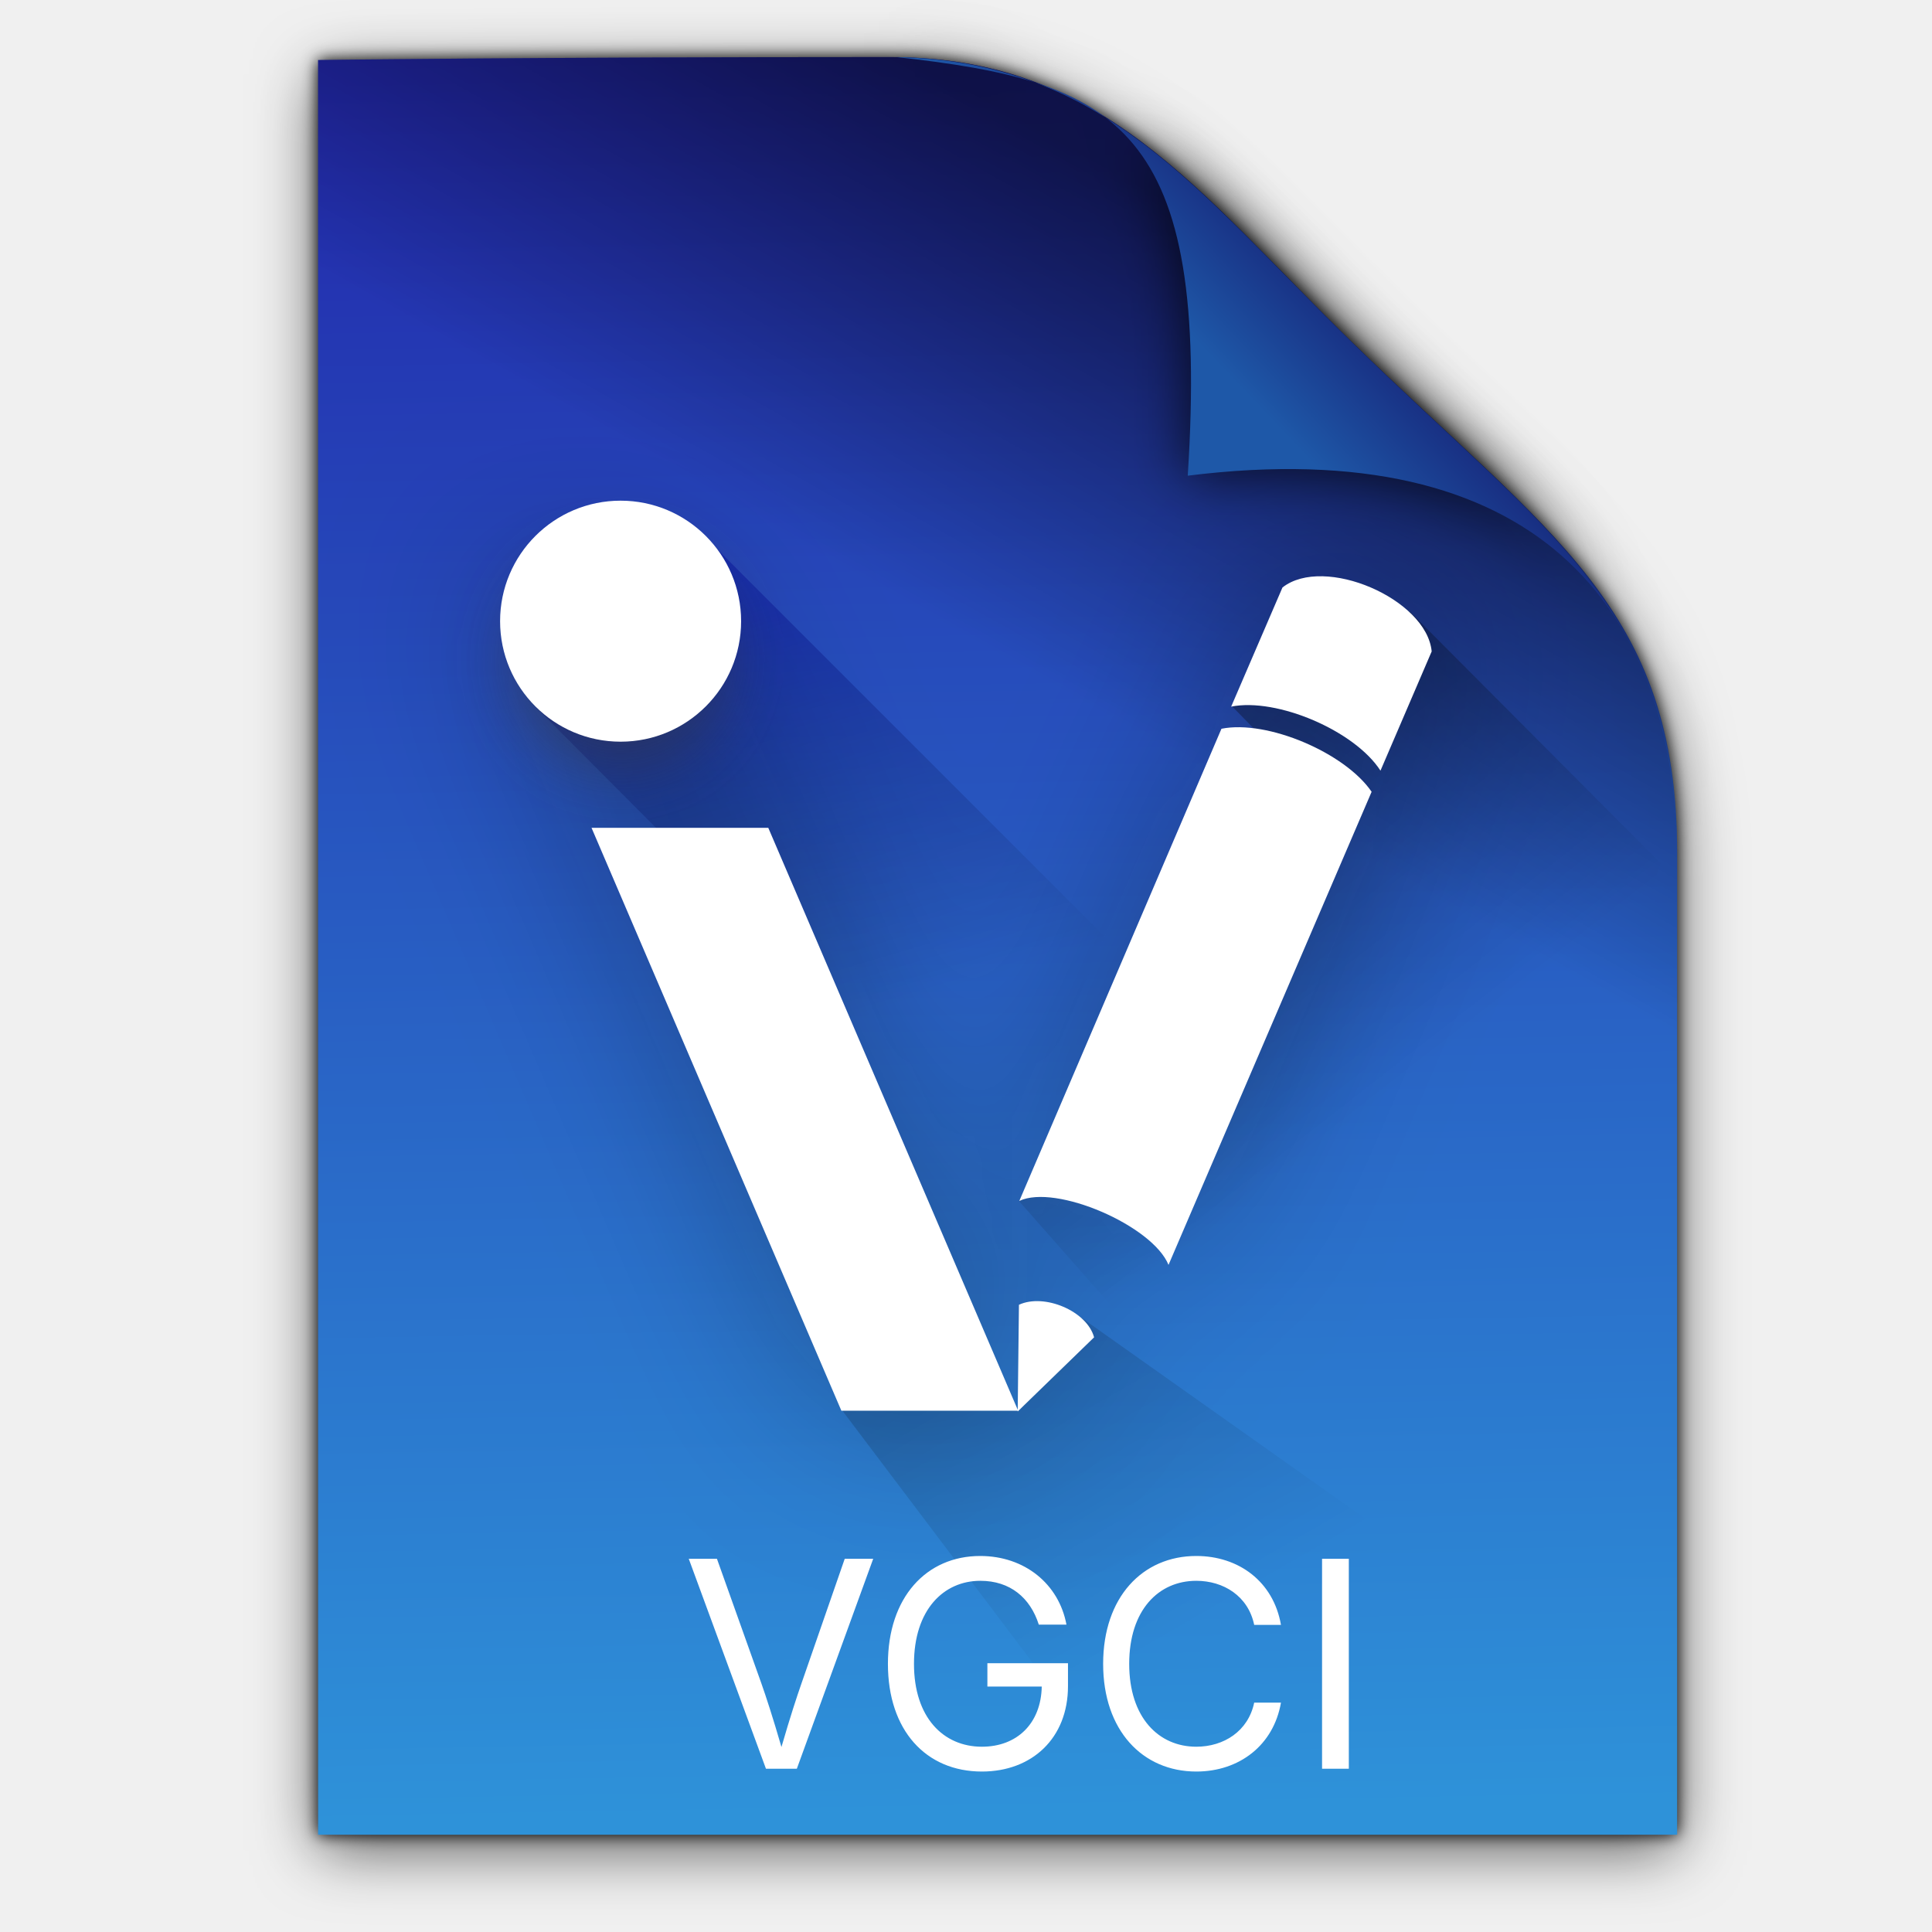
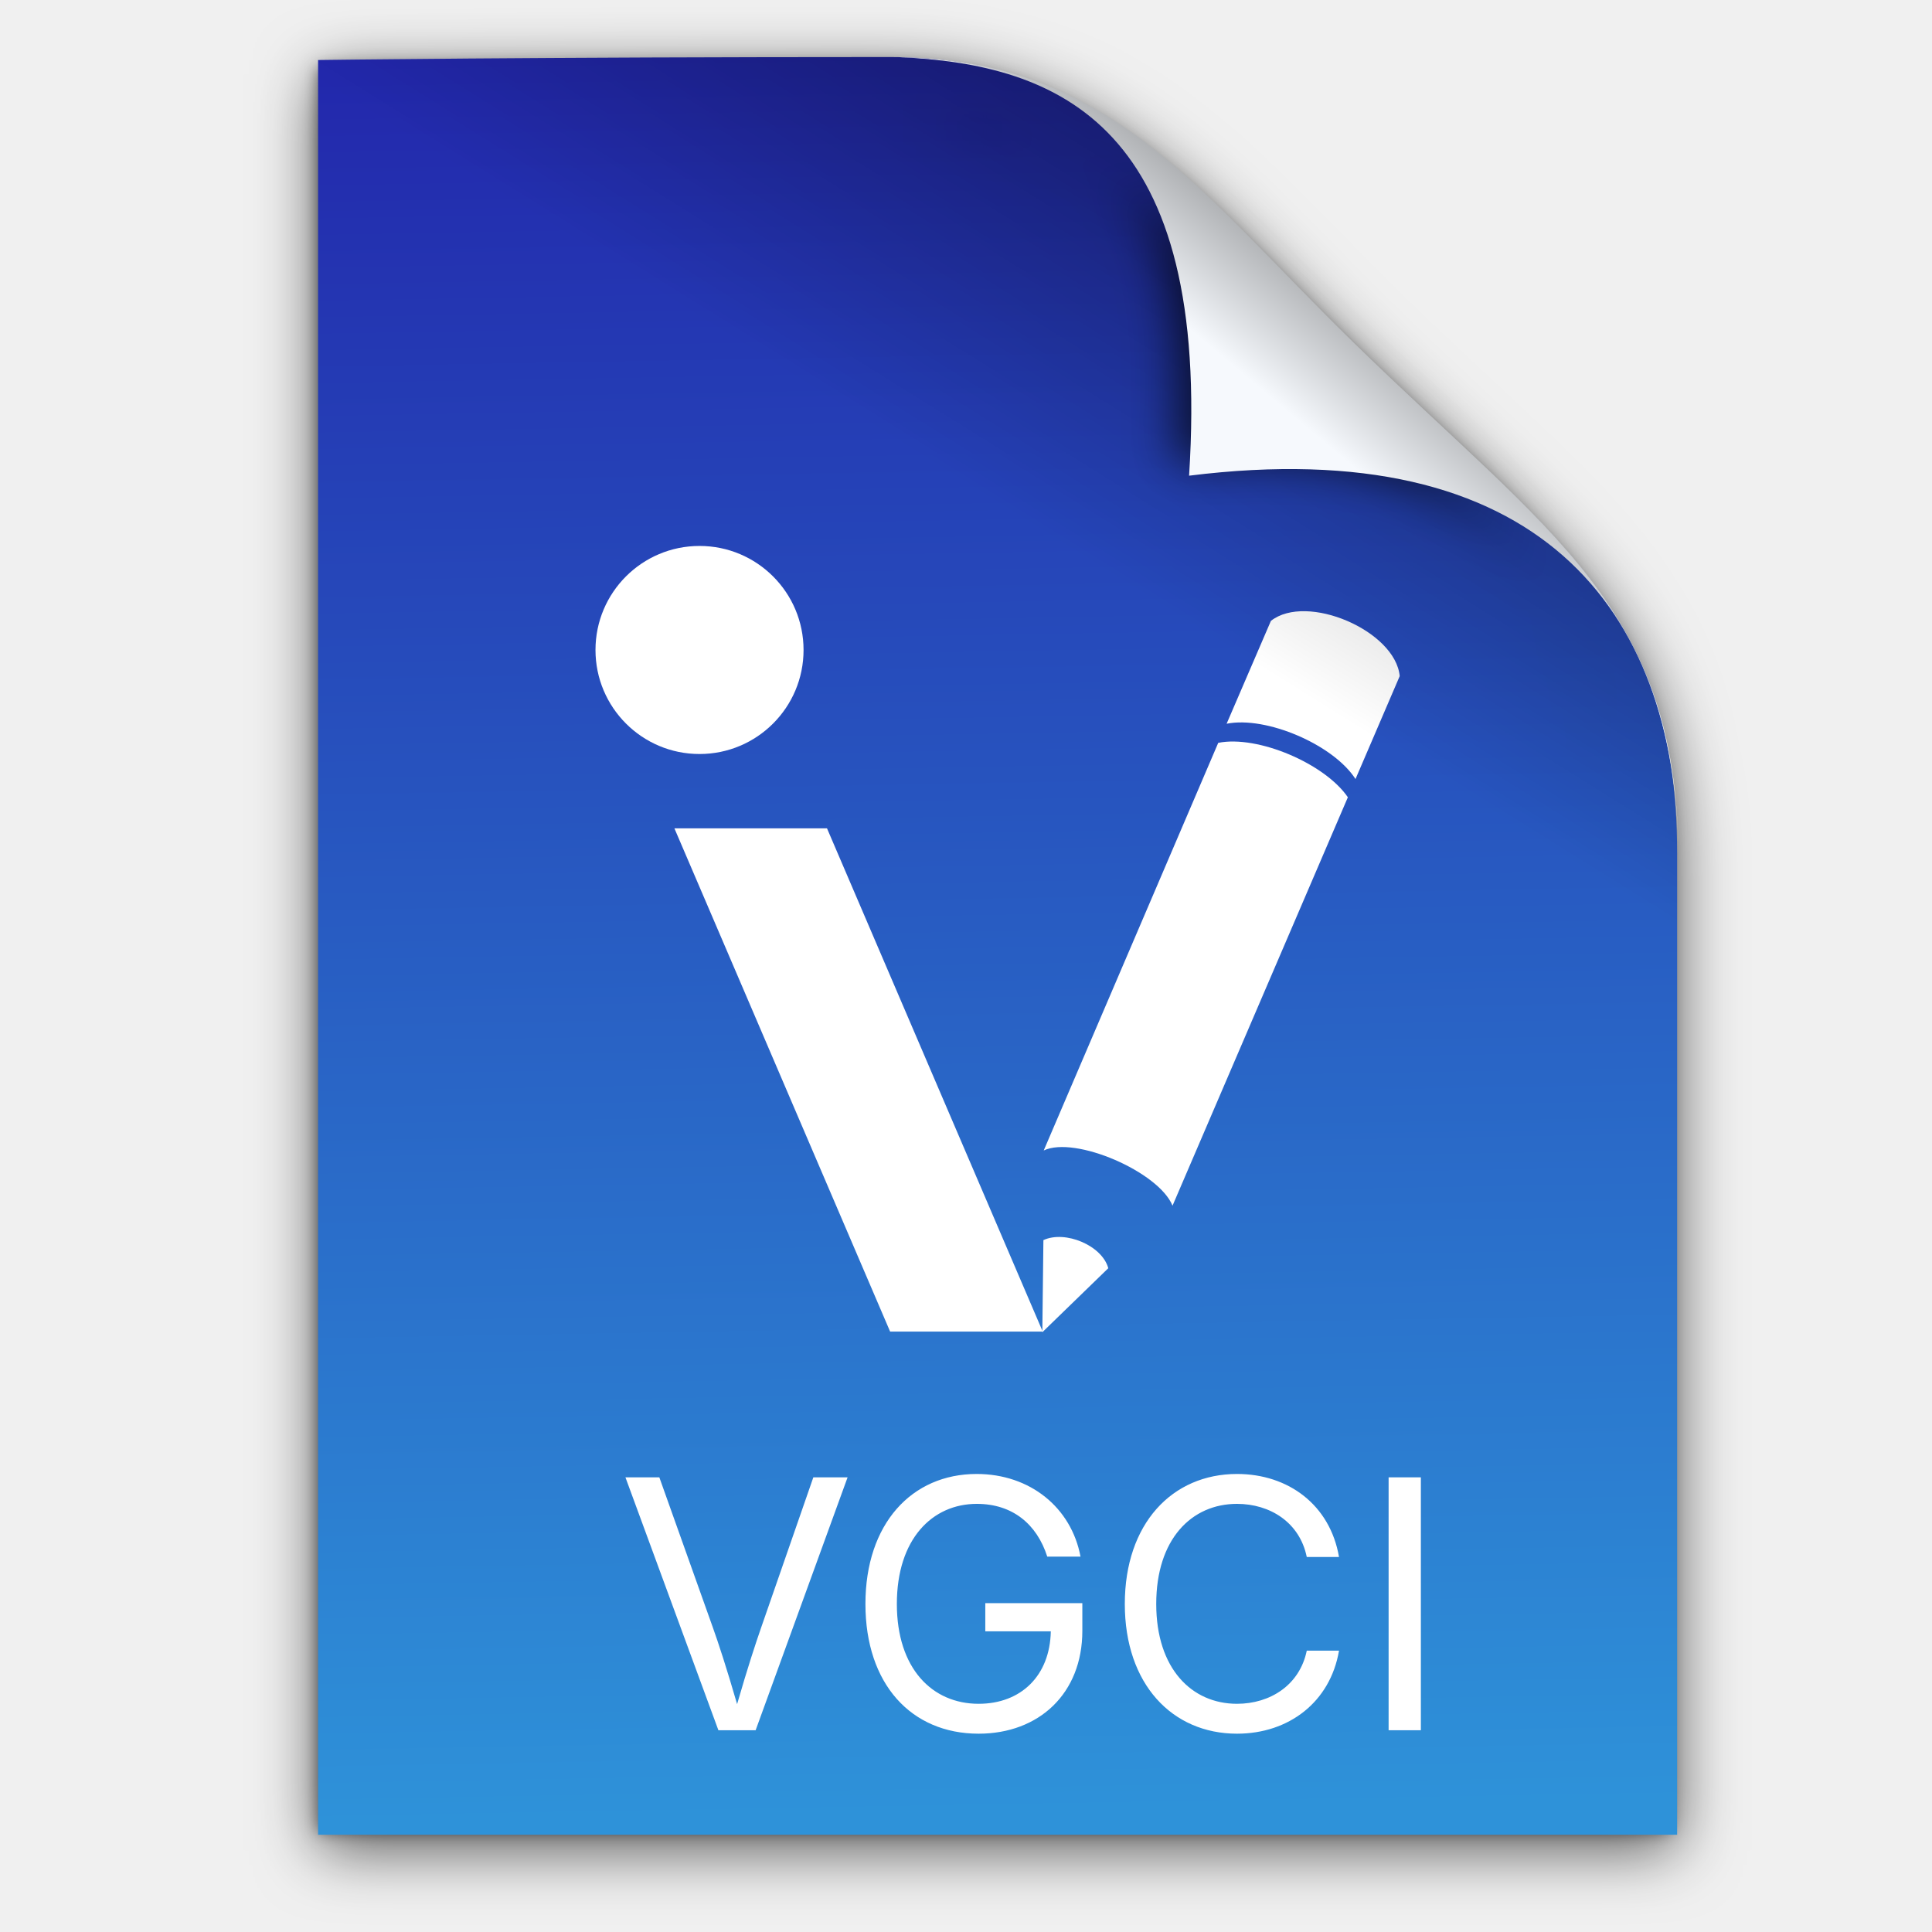
<svg xmlns="http://www.w3.org/2000/svg" xmlns:xlink="http://www.w3.org/1999/xlink" id="svg8" version="1.1" viewBox="0 0 512 512" height="512" width="512">
  <defs id="defs2">
    <linearGradient id="linearGradient4804">
      <stop id="stop4800" offset="0" style="stop-color:#000000;stop-opacity:0.578" />
      <stop id="stop4802" offset="1" style="stop-color:#000000;stop-opacity:0" />
    </linearGradient>
    <linearGradient id="linearGradient4794">
-       <stop style="stop-color:#1e58a8;stop-opacity:1" offset="0" id="stop4790" />
-       <stop style="stop-color:#141167;stop-opacity:1" offset="1" id="stop4792" />
-     </linearGradient>
-     <linearGradient id="linearGradient10584">
-       <stop id="stop10580" offset="0" style="stop-color:#0005bf;stop-opacity:1" />
-       <stop id="stop10582" offset="1" style="stop-color:#000000;stop-opacity:0" />
+       <stop style="stop-color:#f6f9fd;stop-opacity:1" offset="0" id="stop4790" />
+       <stop style="stop-color:#0b0b0b;stop-opacity:1" offset="1" id="stop4792" />
    </linearGradient>
    <radialGradient r="79.374" fy="448.053" fx="455.062" cy="448.053" cx="455.062" gradientTransform="matrix(1.006095,0.01286791,-0.011364,0.8886413,687.6422,-60.10808)" gradientUnits="userSpaceOnUse" id="radialGradient9708" xlink:href="#linearGradient9014" />
    <linearGradient id="linearGradient9014">
      <stop id="stop9010" offset="0" style="stop-color:#2e92d9;stop-opacity:1" />
      <stop id="stop9012" offset="1" style="stop-color:#211ca7;stop-opacity:1" />
    </linearGradient>
-     <linearGradient y2="726.797" x2="1456.402" y1="691.075" x1="1445.839" gradientTransform="matrix(4.265225,0,0,4.265225,-5932.908,-2846.275)" gradientUnits="userSpaceOnUse" id="linearGradient9710" xlink:href="#linearGradient10584" />
-     <linearGradient id="linearGradient6365">
-       <stop style="stop-color:#000000;stop-opacity:1" offset="0" id="stop6361" />
-       <stop style="stop-color:#000000;stop-opacity:0" offset="1" id="stop6363" />
-     </linearGradient>
-     <filter height="1.708" y="-0.354" width="1.708" x="-0.354" id="filter7327-1" style="color-interpolation-filters:sRGB">
-       <feGaussianBlur id="feGaussianBlur7329-9" stdDeviation="2.209" />
-     </filter>
-     <linearGradient y2="725.92" x2="1446.563" y1="693.513" x1="1421.288" gradientTransform="matrix(4.265225,0,0,4.265225,-5756.488,-2842.277)" gradientUnits="userSpaceOnUse" id="linearGradient9712" xlink:href="#linearGradient6365" />
-     <linearGradient y2="717.224" x2="1444.9" y1="657.767" x1="1410.616" gradientTransform="matrix(4.265225,0,0,4.265225,-5825.123,-2642.014)" gradientUnits="userSpaceOnUse" id="linearGradient9714" xlink:href="#linearGradient6365" />
-     <filter style="color-interpolation-filters:sRGB" id="filter1200" x="-0.226" width="1.451" y="-0.256" height="1.513">
-       <feGaussianBlur stdDeviation="3.374" id="feGaussianBlur1202" />
-     </filter>
    <linearGradient xlink:href="#linearGradient9014" id="linearGradient4693" x1="245.658" y1="480.482" x2="236.688" y2="-34.381" gradientUnits="userSpaceOnUse" gradientTransform="translate(7.73398)" />
-     <linearGradient xlink:href="#linearGradient4794" id="linearGradient4788" x1="326.603" y1="108.628" x2="367.687" y2="69.566" gradientUnits="userSpaceOnUse" gradientTransform="translate(7.73398)" />
-     <linearGradient xlink:href="#linearGradient4804" id="linearGradient4798" gradientUnits="userSpaceOnUse" x1="342.533" y1="75.794" x2="280.438" y2="186.713" gradientTransform="translate(7.73398)" />
+     <linearGradient xlink:href="#linearGradient4794" id="linearGradient4788" x1="329.918" y1="106.419" x2="396.058" y2="27.814" gradientUnits="userSpaceOnUse" gradientTransform="translate(8.087534)" />
+     <linearGradient xlink:href="#linearGradient4804" id="linearGradient4798" gradientUnits="userSpaceOnUse" x1="413.533" y1="21.794" x2="319.438" y2="172.713" gradientTransform="translate(7.73398)" />
    <filter style="color-interpolation-filters:sRGB" id="filter5482" x="-0.086" width="1.172" y="-0.084" height="1.169">
      <feGaussianBlur stdDeviation="7.417" id="feGaussianBlur5484" />
    </filter>
    <filter style="color-interpolation-filters:sRGB" id="filter5524" x="-0.014" width="1.028" y="-0.011" height="1.021">
      <feGaussianBlur stdDeviation="2.078" id="feGaussianBlur5526" />
    </filter>
    <filter style="color-interpolation-filters:sRGB" id="filter5632" x="-0.055" width="1.111" y="-0.042" height="1.085">
      <feGaussianBlur stdDeviation="8.312" id="feGaussianBlur5634" />
    </filter>
  </defs>
-   <path style="fill:#000000;fill-opacity:1;stroke:none;stroke-width:1px;stroke-linecap:butt;stroke-linejoin:miter;stroke-opacity:1;filter:url(#filter5524)" d="M 84.296,15.906 V 486.219 H 444.453 V 226.062 c 0,-65.246 -33.464,-83.922 -86.16,-135.362 -41.286,-40.302 -65.917,-75.575 -122.434,-75.575 -95.312,0 -151.562,0.781 -151.562,0.781 z" id="path5486" />
+   <path style="opacity:0.551;fill:#000000;fill-opacity:1;stroke:none;stroke-width:1px;stroke-linecap:butt;stroke-linejoin:miter;stroke-opacity:1;filter:url(#filter5524)" d="M 82.296,17.906 V 488.219 H 442.453 V 228.062 c 0,-65.246 -33.286,-84.456 -85.982,-135.896 C 315.185,51.864 290.376,17.125 233.859,17.125 c -95.312,0 -151.562,0.781 -151.562,0.781 z" id="path5486" transform="matrix(0.9942708,0,0,0.994119,2.563862,0.07175969)" />
  <path style="opacity:0.619;fill:#000000;fill-opacity:1;stroke:none;stroke-width:1px;stroke-linecap:butt;stroke-linejoin:miter;stroke-opacity:1;filter:url(#filter5632)" d="M 84.296,19.906 V 490.219 H 444.453 V 230.062 c 0,-65.246 -33.464,-83.922 -86.16,-135.362 -41.286,-40.302 -65.917,-75.575 -122.434,-75.575 -95.312,0 -151.562,0.781 -151.562,0.781 z" id="path4810" />
  <path style="fill:url(#linearGradient4693);fill-opacity:1;stroke:none;stroke-width:1px;stroke-linecap:butt;stroke-linejoin:miter;stroke-opacity:1" d="M 84.296,15.906 V 486.219 H 444.453 V 226.062 c 0,-65.246 -33.464,-83.922 -86.16,-135.362 -41.286,-40.302 -65.917,-75.575 -122.434,-75.575 -95.312,0 -151.562,0.781 -151.562,0.781 z" id="path163" />
-   <path style="opacity:0.735;fill:#000000;fill-opacity:1;stroke:none;stroke-width:1px;stroke-linecap:butt;stroke-linejoin:miter;stroke-opacity:1;filter:url(#filter5482)" d="m 314.765,126.062 c 92.363,-11.505 128.859,34.889 129.688,100 C 443.718,160.704 410.989,142.14 358.293,90.7 317.007,50.398 292.929,16.23 237.516,15.125 c 58.805,6.433 83.192,18.389 77.249,110.938 z" id="path5068" />
-   <g style="display:inline;opacity:0.3;fill:#040404;fill-opacity:1;stroke-width:1.263;filter:url(#filter1200)" transform="matrix(7.008386,0,0,7.0088,-1228.696,-182.5442)" id="g9676">
-     <path style="color:#000000;clip-rule:nonzero;display:inline;overflow:visible;visibility:visible;opacity:1;isolation:auto;mix-blend-mode:normal;color-interpolation:sRGB;color-interpolation-filters:linearRGB;solid-color:#000000;solid-opacity:1;fill:#040404;fill-opacity:1;fill-rule:evenodd;stroke:none;stroke-width:5.429px;stroke-linecap:butt;stroke-linejoin:miter;stroke-miterlimit:4;stroke-dasharray:none;stroke-dashoffset:0;stroke-opacity:1;marker:none;marker-start:none;marker-mid:none;marker-end:none;color-rendering:auto;image-rendering:auto;shape-rendering:auto;text-rendering:auto;enable-background:accumulate" d="m 193.563,47.855 h 6.684 l 13.57,31.53 h -6.684 z" id="path9666" />
-     <g style="color:#000000;clip-rule:nonzero;display:inline;overflow:visible;visibility:visible;opacity:1;isolation:auto;mix-blend-mode:normal;color-interpolation:sRGB;color-interpolation-filters:linearRGB;solid-color:#000000;solid-opacity:1;fill:#040404;fill-opacity:1;fill-rule:evenodd;stroke:none;stroke-width:5.364px;stroke-linecap:butt;stroke-linejoin:miter;stroke-miterlimit:4;stroke-dasharray:none;stroke-dashoffset:0;stroke-opacity:1;marker:none;marker-start:none;marker-mid:none;marker-end:none;color-rendering:auto;image-rendering:auto;shape-rendering:auto;text-rendering:auto;enable-background:accumulate" id="g9674" transform="matrix(-0.3448188,-0.3579318,-0.3579318,0.3448188,418.4445,-72.71623)">
-       <path style="color:#000000;clip-rule:nonzero;display:inline;overflow:visible;visibility:visible;opacity:1;isolation:auto;mix-blend-mode:normal;color-interpolation:sRGB;color-interpolation-filters:linearRGB;solid-color:#000000;solid-opacity:1;fill:#040404;fill-opacity:1;fill-rule:evenodd;stroke:none;stroke-width:5.364px;stroke-linecap:butt;stroke-linejoin:miter;stroke-miterlimit:4;stroke-dasharray:none;stroke-dashoffset:0;stroke-opacity:1;marker:none;marker-start:none;marker-mid:none;marker-end:none;color-rendering:auto;image-rendering:auto;shape-rendering:auto;text-rendering:auto;enable-background:accumulate" d="m 85.02,446.1 -3.83,9.1 c 3.53,-0.7 9.47,1.8 11.39,4.8 l 3.82,-9.1 c -0.4,-4 -8.23,-7.3 -11.38,-4.8 z" id="path9668" />
-       <path id="path9670" d="m 65.3,492.9 c 2.99,-1.2 10.41,1.9 11.38,4.8 l 15.2,-36 c -1.92,-3 -7.85,-5.5 -11.38,-4.9 z" style="color:#000000;clip-rule:nonzero;display:inline;overflow:visible;visibility:visible;opacity:1;isolation:auto;mix-blend-mode:normal;color-interpolation:sRGB;color-interpolation-filters:linearRGB;solid-color:#000000;solid-opacity:1;fill:#040404;fill-opacity:1;fill-rule:evenodd;stroke:none;stroke-width:5.364px;stroke-linecap:butt;stroke-linejoin:miter;stroke-miterlimit:4;stroke-dasharray:none;stroke-dashoffset:0;stroke-opacity:1;marker:none;marker-start:none;marker-mid:none;marker-end:none;color-rendering:auto;image-rendering:auto;shape-rendering:auto;text-rendering:auto;enable-background:accumulate" />
-       <path style="color:#000000;clip-rule:nonzero;display:inline;overflow:visible;visibility:visible;opacity:1;isolation:auto;mix-blend-mode:normal;color-interpolation:sRGB;color-interpolation-filters:linearRGB;solid-color:#000000;solid-opacity:1;fill:#040404;fill-opacity:1;fill-rule:evenodd;stroke:none;stroke-width:5.364px;stroke-linecap:butt;stroke-linejoin:miter;stroke-miterlimit:4;stroke-dasharray:none;stroke-dashoffset:0;stroke-opacity:1;marker:none;marker-start:none;marker-mid:none;marker-end:none;color-rendering:auto;image-rendering:auto;shape-rendering:auto;text-rendering:auto;enable-background:accumulate" d="m 65.26,500.8 c 1.82,-1 5.06,0.4 5.75,2.4 l -5.78,5.7 z" id="path9672" />
+   <g id="g5643" transform="translate(-8.47198,12)">
+     <g style="display:inline;opacity:1;stroke-width:1.263" transform="matrix(6.050208,0,0,6.050565,-1008.837,-139.4468)" id="g9696">
+       <path style="color:#000000;clip-rule:nonzero;display:inline;overflow:visible;visibility:visible;opacity:1;isolation:auto;mix-blend-mode:normal;color-interpolation:sRGB;color-interpolation-filters:linearRGB;solid-color:#000000;solid-opacity:1;fill:#ffffff;fill-opacity:1;fill-rule:evenodd;stroke:none;stroke-width:5.429px;stroke-linecap:butt;stroke-linejoin:miter;stroke-miterlimit:4;stroke-dasharray:none;stroke-dashoffset:0;stroke-opacity:1;marker:none;marker-start:none;marker-mid:none;marker-end:none;color-rendering:auto;image-rendering:auto;shape-rendering:auto;text-rendering:auto;enable-background:accumulate" d="m 197.685,57.345 h 6.684 l 9.448,22.04 h -6.684 z" id="path9686" />
+       <g style="color:#000000;clip-rule:nonzero;display:inline;overflow:visible;visibility:visible;opacity:1;isolation:auto;mix-blend-mode:normal;color-interpolation:sRGB;color-interpolation-filters:linearRGB;solid-color:#000000;solid-opacity:1;fill:#ffffff;fill-opacity:1;fill-rule:evenodd;stroke:none;stroke-width:5.364px;stroke-linecap:butt;stroke-linejoin:miter;stroke-miterlimit:4;stroke-dasharray:none;stroke-dashoffset:0;stroke-opacity:1;marker:none;marker-start:none;marker-mid:none;marker-end:none;color-rendering:auto;image-rendering:auto;shape-rendering:auto;text-rendering:auto;enable-background:accumulate" id="g9694" transform="matrix(-0.3448188,-0.3579318,-0.3579318,0.3448188,418.4445,-72.71623)">
+         <path style="color:#000000;clip-rule:nonzero;display:inline;overflow:visible;visibility:visible;opacity:1;isolation:auto;mix-blend-mode:normal;color-interpolation:sRGB;color-interpolation-filters:linearRGB;solid-color:#000000;solid-opacity:1;fill:#ffffff;fill-opacity:1;fill-rule:evenodd;stroke:none;stroke-width:5.364px;stroke-linecap:butt;stroke-linejoin:miter;stroke-miterlimit:4;stroke-dasharray:none;stroke-dashoffset:0;stroke-opacity:1;marker:none;marker-start:none;marker-mid:none;marker-end:none;color-rendering:auto;image-rendering:auto;shape-rendering:auto;text-rendering:auto;enable-background:accumulate" d="m 85.02,446.1 -3.83,9.1 c 3.53,-0.7 9.47,1.8 11.39,4.8 l 3.82,-9.1 c -0.4,-4 -8.23,-7.3 -11.38,-4.8 z" id="path9688" />
+         <path id="path9690" d="m 65.3,492.9 c 2.99,-1.2 10.41,1.9 11.38,4.8 l 15.2,-36 c -1.92,-3 -7.85,-5.5 -11.38,-4.9 z" style="color:#000000;clip-rule:nonzero;display:inline;overflow:visible;visibility:visible;opacity:1;isolation:auto;mix-blend-mode:normal;color-interpolation:sRGB;color-interpolation-filters:linearRGB;solid-color:#000000;solid-opacity:1;fill:#ffffff;fill-opacity:1;fill-rule:evenodd;stroke:none;stroke-width:5.364px;stroke-linecap:butt;stroke-linejoin:miter;stroke-miterlimit:4;stroke-dasharray:none;stroke-dashoffset:0;stroke-opacity:1;marker:none;marker-start:none;marker-mid:none;marker-end:none;color-rendering:auto;image-rendering:auto;shape-rendering:auto;text-rendering:auto;enable-background:accumulate" />
+         <path style="color:#000000;clip-rule:nonzero;display:inline;overflow:visible;visibility:visible;opacity:1;isolation:auto;mix-blend-mode:normal;color-interpolation:sRGB;color-interpolation-filters:linearRGB;solid-color:#000000;solid-opacity:1;fill:#ffffff;fill-opacity:1;fill-rule:evenodd;stroke:none;stroke-width:5.364px;stroke-linecap:butt;stroke-linejoin:miter;stroke-miterlimit:4;stroke-dasharray:none;stroke-dashoffset:0;stroke-opacity:1;marker:none;marker-start:none;marker-mid:none;marker-end:none;color-rendering:auto;image-rendering:auto;shape-rendering:auto;text-rendering:auto;enable-background:accumulate" d="m 65.26,500.8 c 1.82,-1 5.06,0.4 5.75,2.4 l -5.78,5.7 z" id="path9692" />
+       </g>
    </g>
+     <circle r="27.57" cy="160.252" cx="193.852" id="circle9700" style="opacity:1;vector-effect:none;fill:#ffffff;fill-opacity:1;fill-rule:evenodd;stroke:none;stroke-width:24.232;stroke-linecap:butt;stroke-linejoin:miter;stroke-miterlimit:4;stroke-dasharray:none;stroke-dashoffset:0;stroke-opacity:1;marker:none;marker-start:none;marker-mid:none;marker-end:none;paint-order:normal" />
  </g>
-   <path style="opacity:0.5;fill:url(#linearGradient9710);fill-opacity:1;stroke:none;stroke-width:3.999px;stroke-linecap:butt;stroke-linejoin:miter;stroke-opacity:1" d="M 187.162,142.636 312.794,268.268 267.735,372.873 189.457,235.05 142.28,187.695 Z" id="path9678" />
-   <circle transform="matrix(3.817762,0,0,3.817762,-4169.452,-1133.569)" r="7.488" cy="342.641" cx="1135.222" id="circle9680" style="opacity:0.48;vector-effect:none;fill:#393939;fill-opacity:1;fill-rule:evenodd;stroke:none;stroke-width:6.581;stroke-linecap:butt;stroke-linejoin:miter;stroke-miterlimit:4;stroke-dasharray:none;stroke-dashoffset:0;stroke-opacity:1;marker:none;marker-start:none;marker-mid:none;marker-end:none;paint-order:normal;filter:url(#filter7327-1)" />
-   <path id="path9682" d="M 373.67,162.126 440.061,228.751 423.121,279.89 337.718,480.876 302.854,355.504 270.109,318.365 340.995,201.996 326.601,187.267 Z" style="opacity:0.5;fill:url(#linearGradient9712);fill-opacity:1;stroke:none;stroke-width:3.999px;stroke-linecap:butt;stroke-linejoin:miter;stroke-opacity:1" />
-   <path id="path9684" d="m 286.668,349.27 123.179,87.177 -111.448,36.947 -75.294,-99.732 47.205,0.104 z" style="opacity:0.5;fill:url(#linearGradient9714);fill-opacity:1;stroke:none;stroke-width:3.999px;stroke-linecap:butt;stroke-linejoin:miter;stroke-opacity:1" />
  <path id="path4796" d="M 84.296,15.906 V 486.219 H 444.453 V 226.062 c 0,-65.246 -33.464,-83.922 -86.16,-135.362 -41.286,-40.302 -65.917,-75.575 -122.434,-75.575 -95.312,0 -151.562,0.781 -151.562,0.781 z" style="fill:url(#linearGradient4798);fill-opacity:1;stroke:none;stroke-width:1px;stroke-linecap:butt;stroke-linejoin:miter;stroke-opacity:1" />
-   <g id="g9696" transform="matrix(7.008386,0,0,7.0088,-1228.696,-182.5442)" style="display:inline;opacity:1;stroke-width:1.263">
-     <path id="path9686" d="m 197.685,57.345 h 6.684 l 9.448,22.04 h -6.684 z" style="color:#000000;clip-rule:nonzero;display:inline;overflow:visible;visibility:visible;opacity:1;isolation:auto;mix-blend-mode:normal;color-interpolation:sRGB;color-interpolation-filters:linearRGB;solid-color:#000000;solid-opacity:1;fill:#ffffff;fill-opacity:1;fill-rule:evenodd;stroke:none;stroke-width:5.429px;stroke-linecap:butt;stroke-linejoin:miter;stroke-miterlimit:4;stroke-dasharray:none;stroke-dashoffset:0;stroke-opacity:1;marker:none;marker-start:none;marker-mid:none;marker-end:none;color-rendering:auto;image-rendering:auto;shape-rendering:auto;text-rendering:auto;enable-background:accumulate" />
-     <g transform="matrix(-0.3448188,-0.3579318,-0.3579318,0.3448188,418.4445,-72.71623)" id="g9694" style="color:#000000;clip-rule:nonzero;display:inline;overflow:visible;visibility:visible;opacity:1;isolation:auto;mix-blend-mode:normal;color-interpolation:sRGB;color-interpolation-filters:linearRGB;solid-color:#000000;solid-opacity:1;fill:#ffffff;fill-opacity:1;fill-rule:evenodd;stroke:none;stroke-width:5.364px;stroke-linecap:butt;stroke-linejoin:miter;stroke-miterlimit:4;stroke-dasharray:none;stroke-dashoffset:0;stroke-opacity:1;marker:none;marker-start:none;marker-mid:none;marker-end:none;color-rendering:auto;image-rendering:auto;shape-rendering:auto;text-rendering:auto;enable-background:accumulate">
-       <path id="path9688" d="m 85.02,446.1 -3.83,9.1 c 3.53,-0.7 9.47,1.8 11.39,4.8 l 3.82,-9.1 c -0.4,-4 -8.23,-7.3 -11.38,-4.8 z" style="color:#000000;clip-rule:nonzero;display:inline;overflow:visible;visibility:visible;opacity:1;isolation:auto;mix-blend-mode:normal;color-interpolation:sRGB;color-interpolation-filters:linearRGB;solid-color:#000000;solid-opacity:1;fill:#ffffff;fill-opacity:1;fill-rule:evenodd;stroke:none;stroke-width:5.364px;stroke-linecap:butt;stroke-linejoin:miter;stroke-miterlimit:4;stroke-dasharray:none;stroke-dashoffset:0;stroke-opacity:1;marker:none;marker-start:none;marker-mid:none;marker-end:none;color-rendering:auto;image-rendering:auto;shape-rendering:auto;text-rendering:auto;enable-background:accumulate" />
-       <path style="color:#000000;clip-rule:nonzero;display:inline;overflow:visible;visibility:visible;opacity:1;isolation:auto;mix-blend-mode:normal;color-interpolation:sRGB;color-interpolation-filters:linearRGB;solid-color:#000000;solid-opacity:1;fill:#ffffff;fill-opacity:1;fill-rule:evenodd;stroke:none;stroke-width:5.364px;stroke-linecap:butt;stroke-linejoin:miter;stroke-miterlimit:4;stroke-dasharray:none;stroke-dashoffset:0;stroke-opacity:1;marker:none;marker-start:none;marker-mid:none;marker-end:none;color-rendering:auto;image-rendering:auto;shape-rendering:auto;text-rendering:auto;enable-background:accumulate" d="m 65.3,492.9 c 2.99,-1.2 10.41,1.9 11.38,4.8 l 15.2,-36 c -1.92,-3 -7.85,-5.5 -11.38,-4.9 z" id="path9690" />
-       <path id="path9692" d="m 65.26,500.8 c 1.82,-1 5.06,0.4 5.75,2.4 l -5.78,5.7 z" style="color:#000000;clip-rule:nonzero;display:inline;overflow:visible;visibility:visible;opacity:1;isolation:auto;mix-blend-mode:normal;color-interpolation:sRGB;color-interpolation-filters:linearRGB;solid-color:#000000;solid-opacity:1;fill:#ffffff;fill-opacity:1;fill-rule:evenodd;stroke:none;stroke-width:5.364px;stroke-linecap:butt;stroke-linejoin:miter;stroke-miterlimit:4;stroke-dasharray:none;stroke-dashoffset:0;stroke-opacity:1;marker:none;marker-start:none;marker-mid:none;marker-end:none;color-rendering:auto;image-rendering:auto;shape-rendering:auto;text-rendering:auto;enable-background:accumulate" />
-     </g>
-   </g>
-   <circle style="opacity:1;vector-effect:none;fill:#ffffff;fill-opacity:1;fill-rule:evenodd;stroke:none;stroke-width:28.07;stroke-linecap:butt;stroke-linejoin:miter;stroke-miterlimit:4;stroke-dasharray:none;stroke-dashoffset:0;stroke-opacity:1;marker:none;marker-start:none;marker-mid:none;marker-end:none;paint-order:normal" id="circle9700" cx="164.465" cy="164.619" r="31.936" />
-   <path id="path165" d="m 314.765,126.062 c 92.363,-11.505 128.859,34.889 129.688,100 C 443.718,160.704 410.989,142.14 358.293,90.7 317.007,50.398 292.929,16.23 237.516,15.125 c 58.805,6.433 83.192,18.389 77.249,110.938 z" style="fill:url(#linearGradient4788);fill-opacity:1;stroke:none;stroke-width:1px;stroke-linecap:butt;stroke-linejoin:miter;stroke-opacity:1" />
-   <text xml:space="preserve" style="font-style:normal;font-variant:normal;font-weight:bold;font-stretch:normal;font-size:76.446px;line-height:1.25;font-family:sans-serif;-inkscape-font-specification:'sans-serif Bold';letter-spacing:0px;word-spacing:0px;fill:#000000;fill-opacity:1;stroke:none;stroke-width:1.911" x="180.594" y="468.724" id="text4808">
-     <tspan id="tspan4806" x="180.594" y="468.724" style="font-style:normal;font-variant:normal;font-weight:normal;font-stretch:normal;font-family:'SF Pro Display';-inkscape-font-specification:'SF Pro Display';fill:#ffffff;stroke-width:1.911">VGCI</tspan>
+   <path style="opacity:0.735;fill:#000000;fill-opacity:1;stroke:none;stroke-width:1px;stroke-linecap:butt;stroke-linejoin:miter;stroke-opacity:1;filter:url(#filter5482)" d="m 314.765,126.062 c 92.363,-11.505 128.859,34.889 129.688,100 C 443.718,160.704 410.989,142.14 358.293,90.7 317.007,50.398 292.929,16.23 237.516,15.125 c 58.805,6.433 83.192,18.389 77.249,110.938 z" id="path5068" transform="matrix(0.8447819,0,0,0.8144336,45.8559,20.25683)" />
+   <path id="path165" d="m 315.119,126.062 c 92.363,-11.505 128.859,34.889 129.688,100 C 444.072,160.704 411.342,142.14 358.646,90.7 317.361,50.398 294.431,15.965 237.87,15.125 c 43.217,1.845 83.192,18.389 77.249,110.938 z" style="fill:url(#linearGradient4788);fill-opacity:1;stroke:none;stroke-width:1px;stroke-linecap:butt;stroke-linejoin:miter;stroke-opacity:1" />
+   <text xml:space="preserve" style="font-style:normal;font-variant:normal;font-weight:bold;font-stretch:normal;font-size:92.132px;line-height:1.25;font-family:sans-serif;-inkscape-font-specification:'sans-serif Bold';letter-spacing:0px;word-spacing:0px;fill:#000000;fill-opacity:1;stroke:none;stroke-width:2.303" x="163.403" y="458.54" id="text4808">
+     <tspan id="tspan4806" x="163.403" y="458.54" style="font-style:normal;font-variant:normal;font-weight:normal;font-stretch:normal;font-family:'SF Pro Display';-inkscape-font-specification:'SF Pro Display';fill:#ffffff;stroke-width:2.303">VGCI</tspan>
  </text>
</svg>
